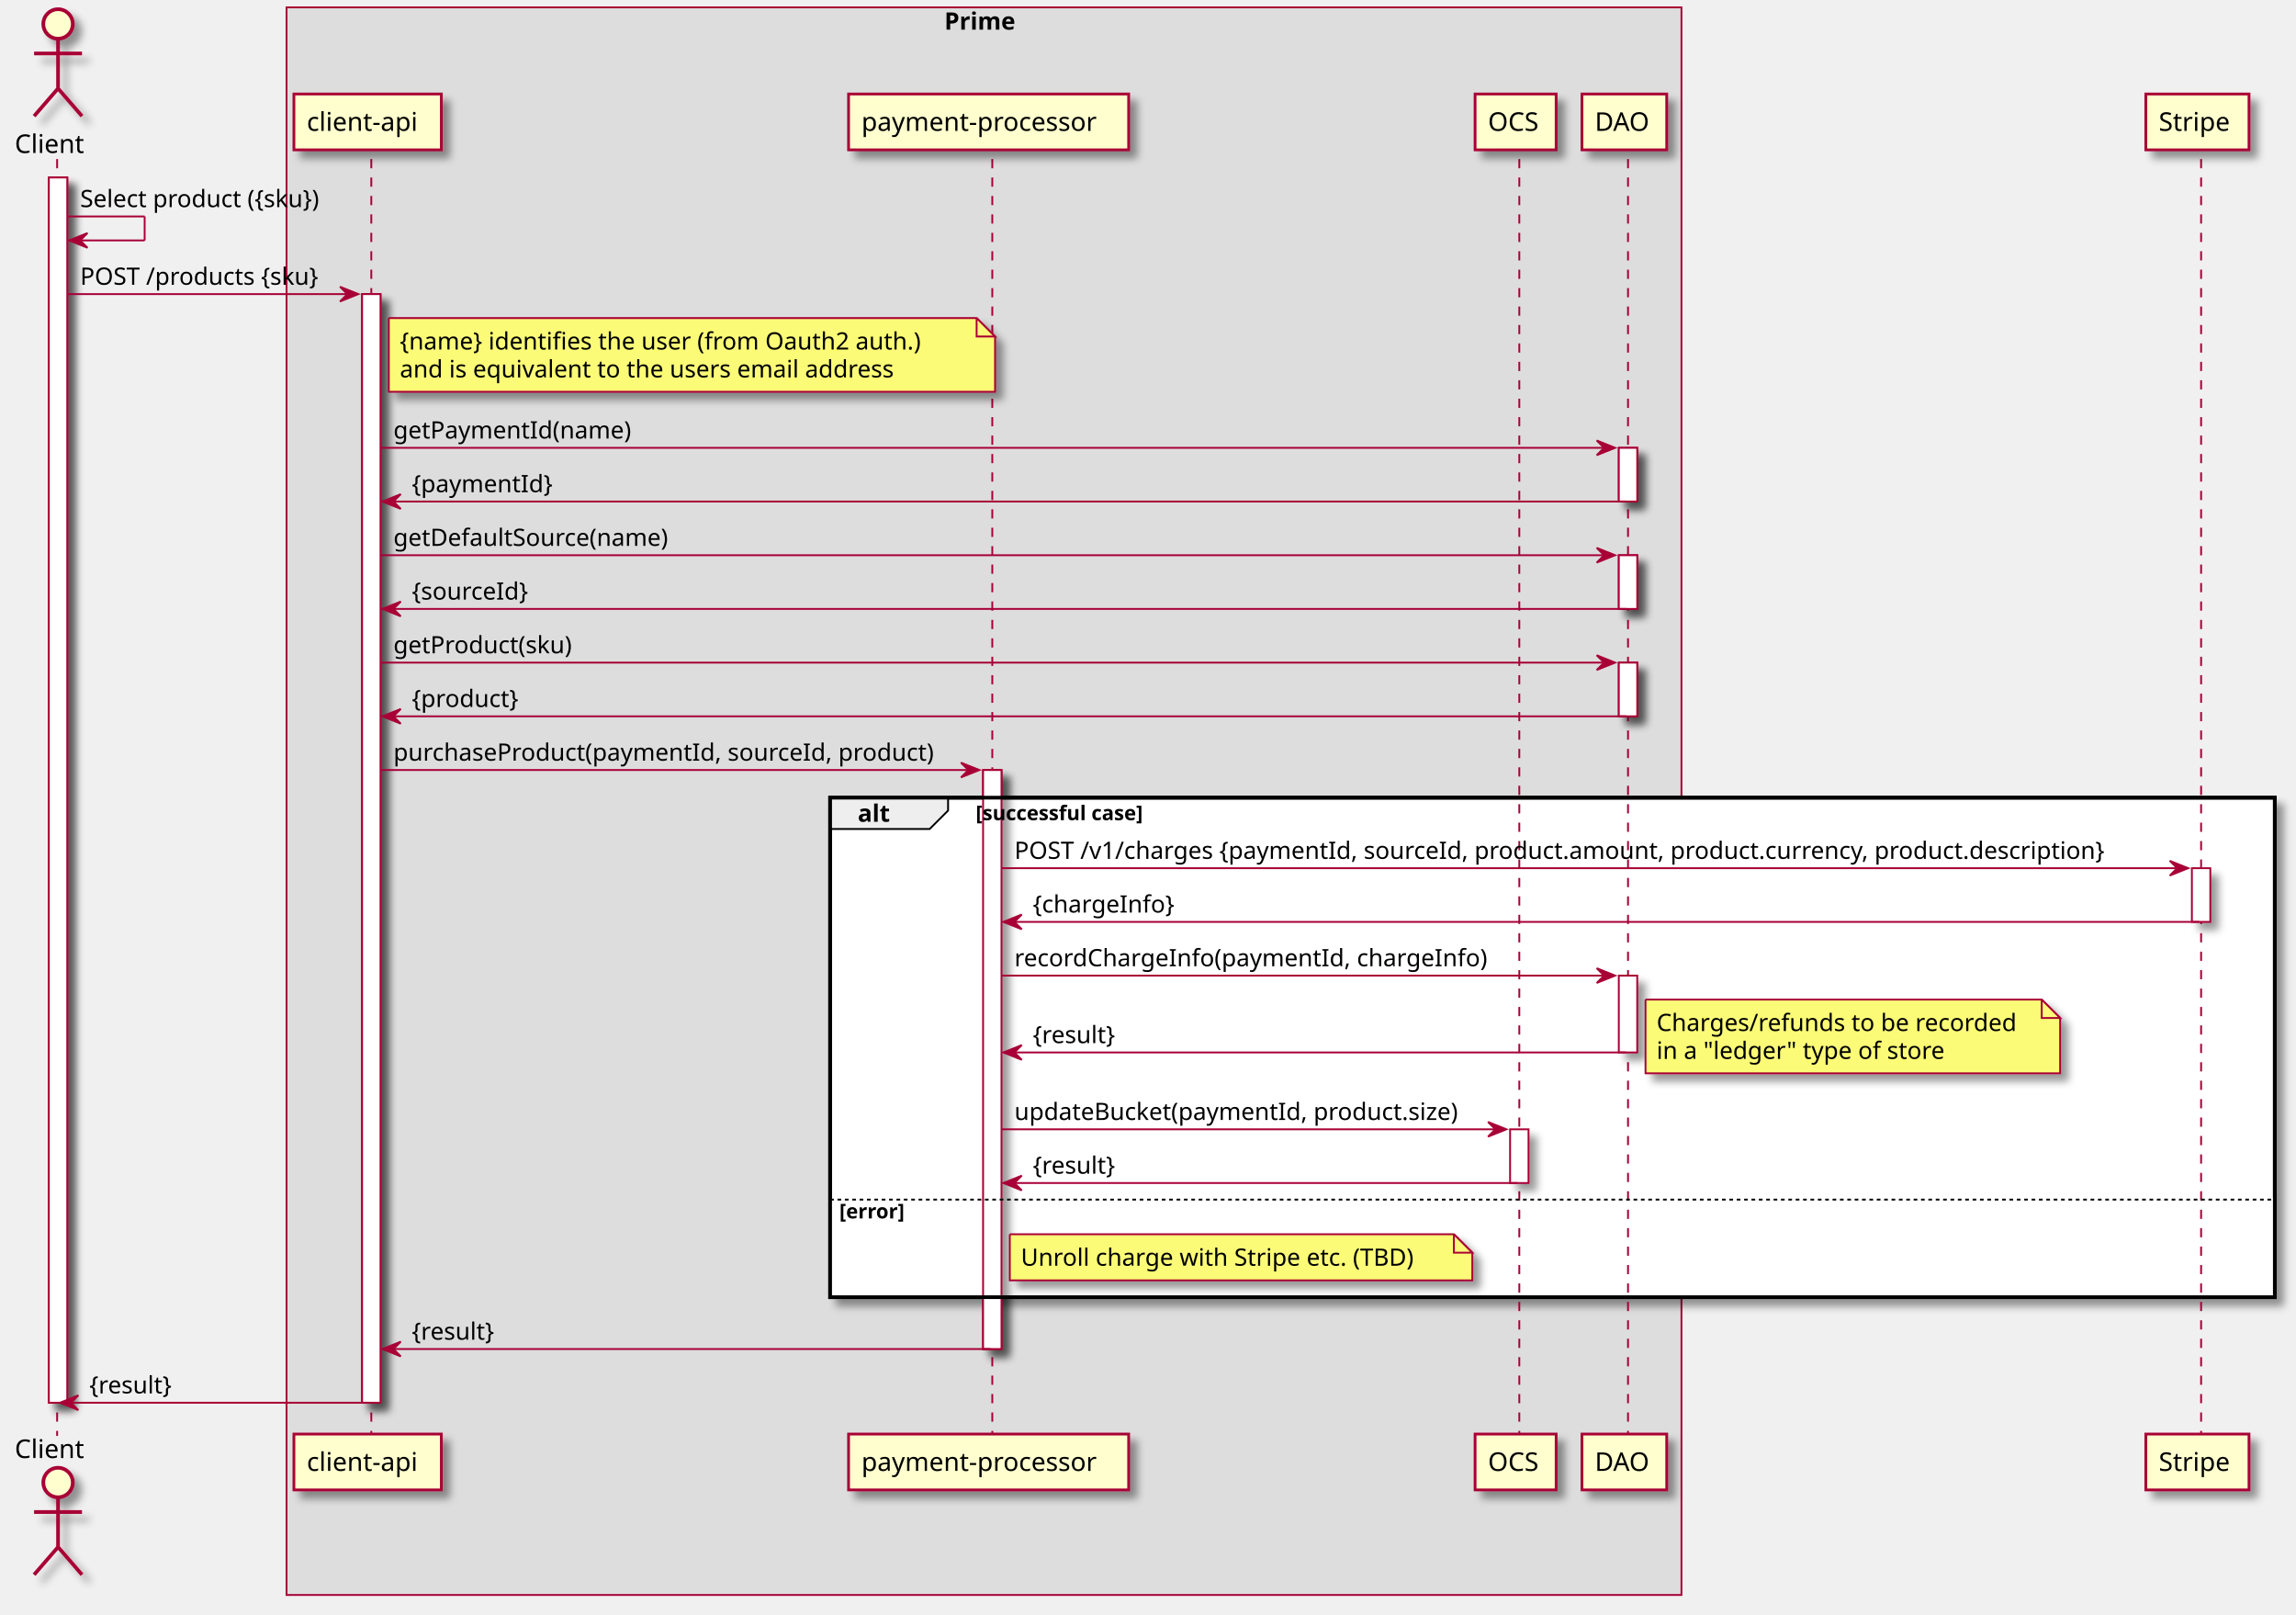
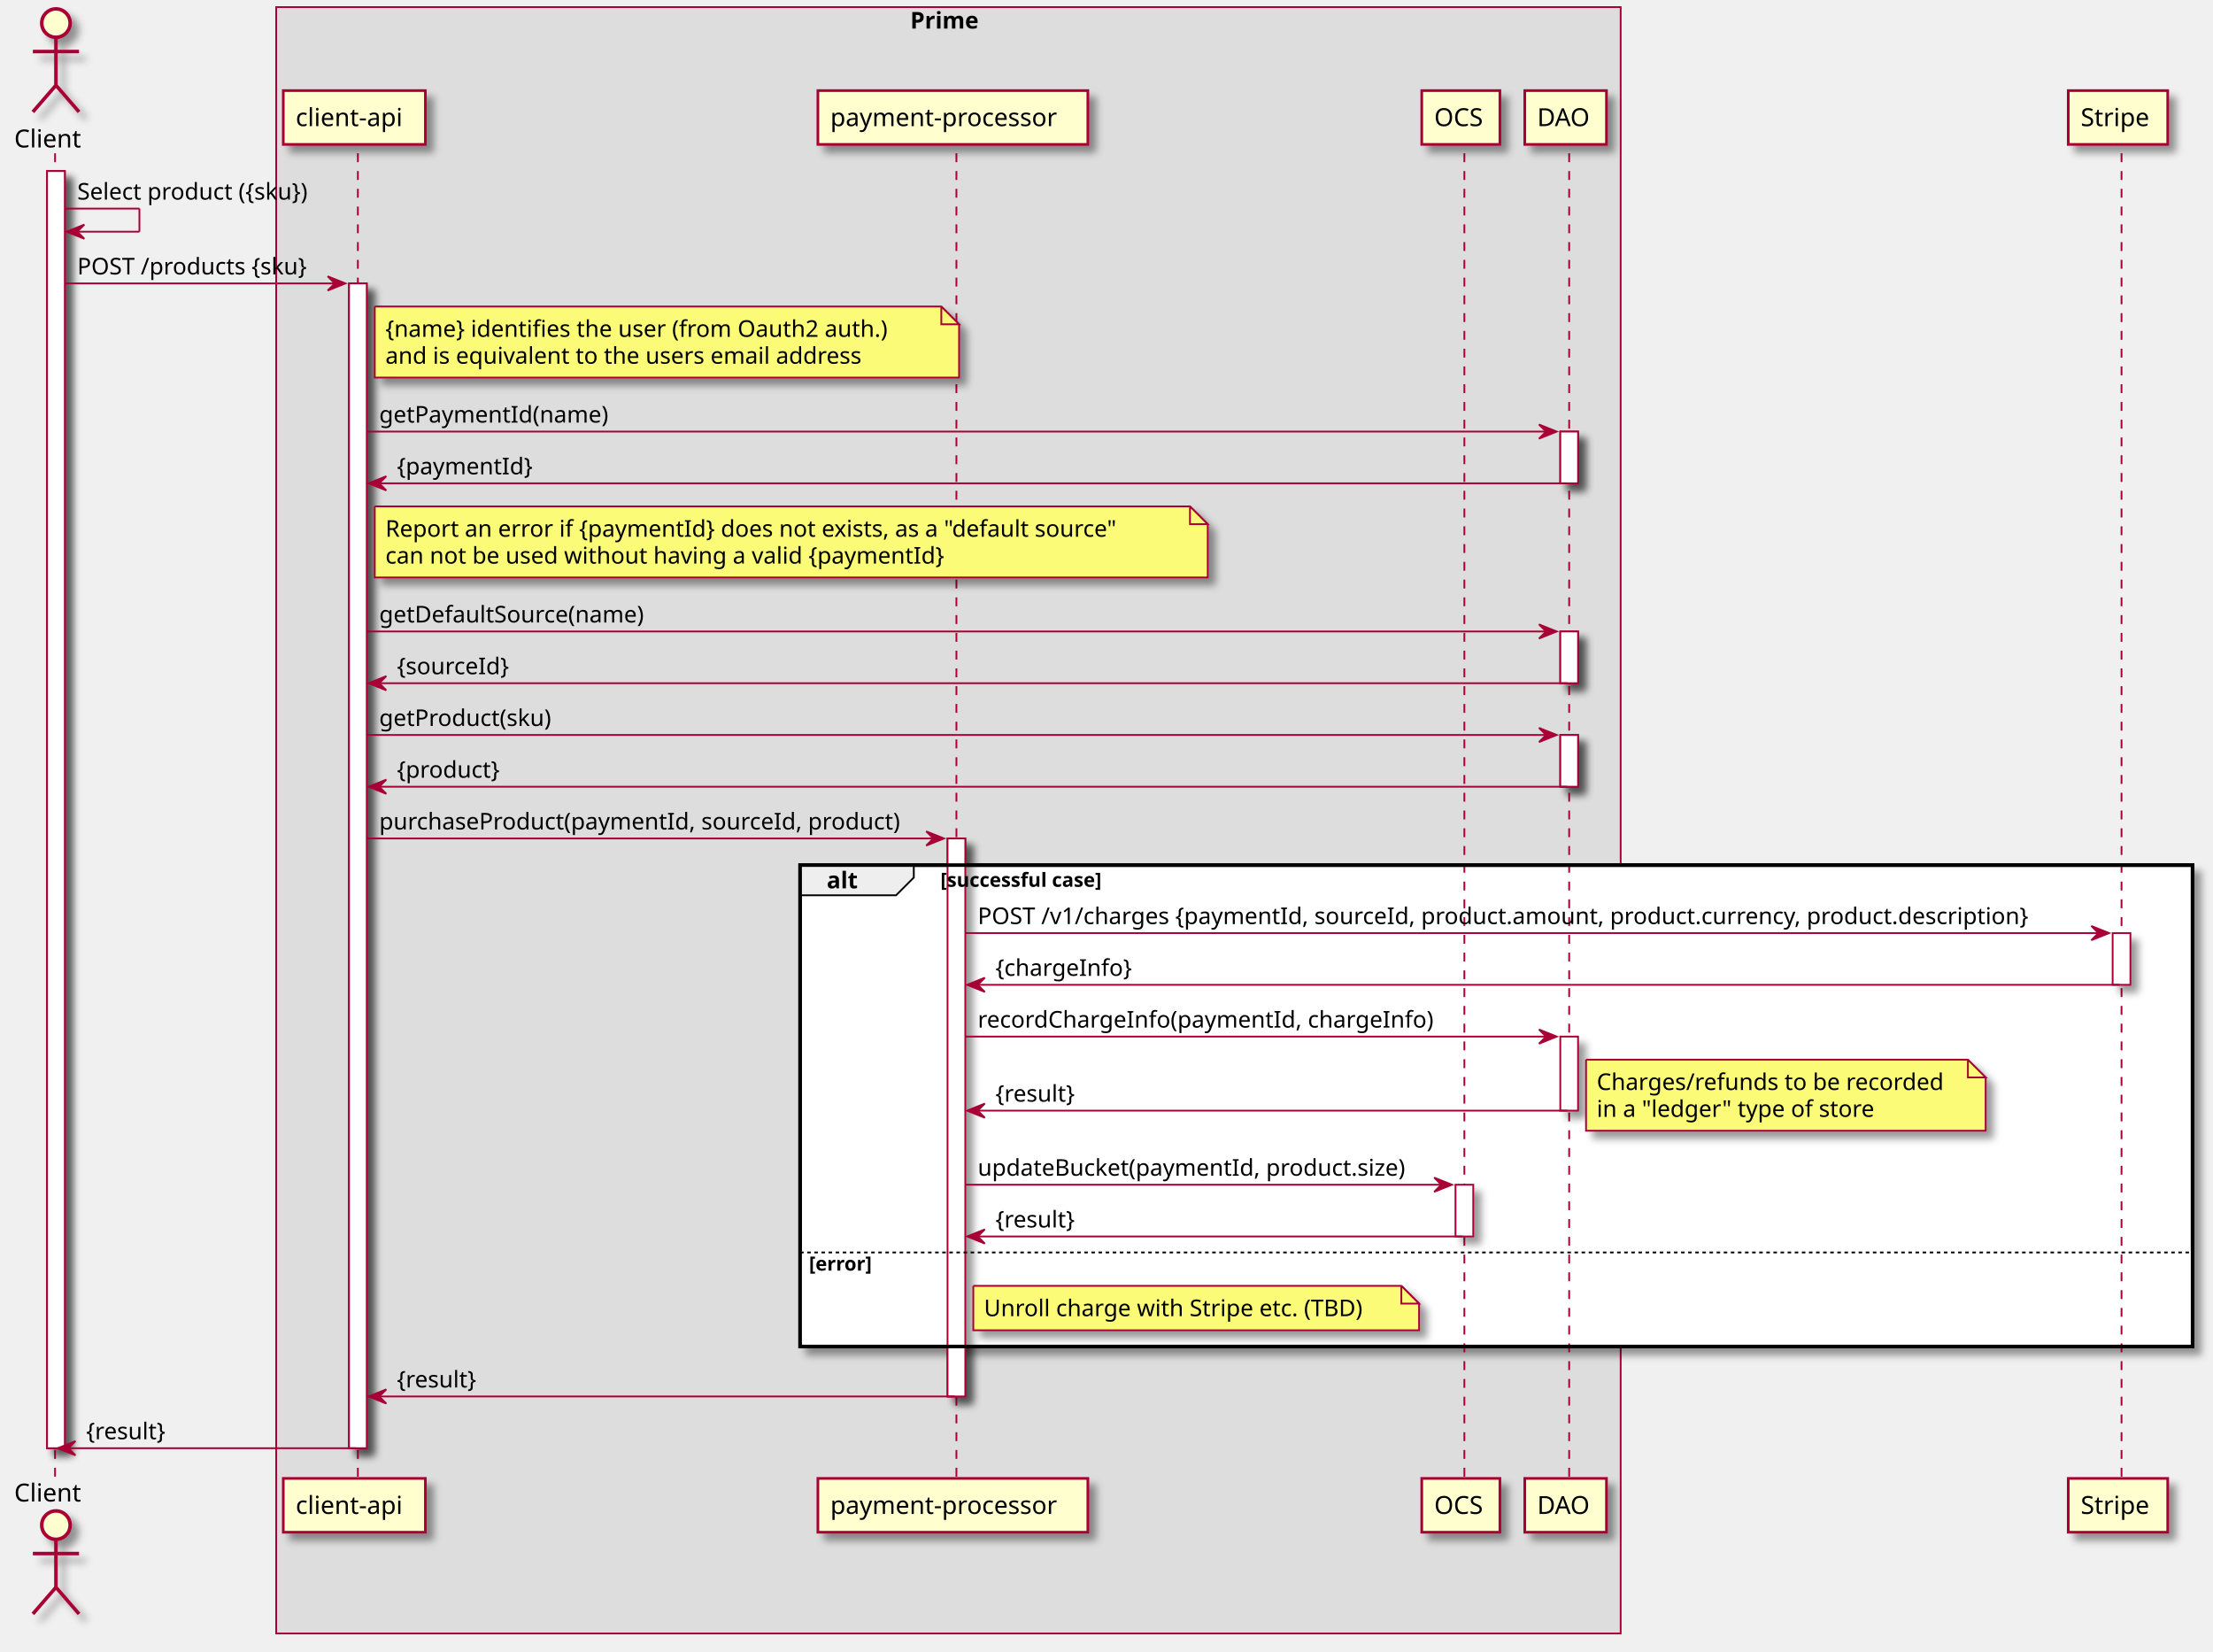
- <svg xmlns="http://www.w3.org/2000/svg" contentScriptType="application/ecmascript" contentStyleType="text/css" height="876px" preserveAspectRatio="none" style="width:1246px;height:876px;" version="1.1" viewBox="0 0 1246 876" width="1246px" zoomAndPan="magnify">
+ <svg xmlns="http://www.w3.org/2000/svg" contentScriptType="application/ecmascript" contentStyleType="text/css" height="930px" preserveAspectRatio="none" style="width:1246px;height:930px;" version="1.1" viewBox="0 0 1246 930" width="1246px" zoomAndPan="magnify">
  <defs>
-     <filter height="300%" id="f1mnnclrp6bqx1" width="300%" x="-1" y="-1">
+     <filter height="300%" id="f146e7nywmc2wu" width="300%" x="-1" y="-1">
      <feGaussianBlur result="blurOut" stdDeviation="2.0" />
      <feColorMatrix in="blurOut" result="blurOut2" type="matrix" values="0 0 0 0 0 0 0 0 0 0 0 0 0 0 0 0 0 0 .4 0" />
      <feOffset dx="4.0" dy="4.0" in="blurOut2" result="blurOut3" />
      <feBlend in="SourceGraphic" in2="blurOut3" mode="normal" />
    </filter>
  </defs>
  <g>
-     <rect fill="#DDDDDD" height="861.32" style="stroke: #A80036; stroke-width: 1.0;" width="757" x="155.5" y="4" />
+     <rect fill="#DDDDDD" height="915.586" style="stroke: #A80036; stroke-width: 1.0;" width="757" x="155.5" y="4" />
    <text fill="#000000" font-family="sans-serif" font-size="13" font-weight="bold" lengthAdjust="spacingAndGlyphs" textLength="43" x="512.5" y="16.067">Prime</text>
-     <rect fill="#FFFFFF" filter="url(#f1mnnclrp6bqx1)" height="664.727" style="stroke: #A80036; stroke-width: 1.0;" width="10" x="26.5" y="96.297" />
-     <rect fill="#FFFFFF" filter="url(#f1mnnclrp6bqx1)" height="601.461" style="stroke: #A80036; stroke-width: 1.0;" width="10" x="196.5" y="159.562" />
-     <rect fill="#FFFFFF" filter="url(#f1mnnclrp6bqx1)" height="314.133" style="stroke: #A80036; stroke-width: 1.0;" width="10" x="533.5" y="417.758" />
-     <rect fill="#FFFFFF" filter="url(#f1mnnclrp6bqx1)" height="29.133" style="stroke: #A80036; stroke-width: 1.0;" width="10" x="819.5" y="612.688" />
-     <rect fill="#FFFFFF" filter="url(#f1mnnclrp6bqx1)" height="29.133" style="stroke: #A80036; stroke-width: 1.0;" width="10" x="878.5" y="242.961" />
-     <rect fill="#FFFFFF" filter="url(#f1mnnclrp6bqx1)" height="29.133" style="stroke: #A80036; stroke-width: 1.0;" width="10" x="878.5" y="301.227" />
-     <rect fill="#FFFFFF" filter="url(#f1mnnclrp6bqx1)" height="29.133" style="stroke: #A80036; stroke-width: 1.0;" width="10" x="878.5" y="359.492" />
-     <rect fill="#FFFFFF" filter="url(#f1mnnclrp6bqx1)" height="41.699" style="stroke: #A80036; stroke-width: 1.0;" width="10" x="878.5" y="529.289" />
-     <rect fill="#FFFFFF" filter="url(#f1mnnclrp6bqx1)" height="29.133" style="stroke: #A80036; stroke-width: 1.0;" width="10" x="1189.5" y="471.023" />
-     <rect fill="#FFFFFF" filter="url(#f1mnnclrp6bqx1)" height="271" style="stroke: #000000; stroke-width: 2.0;" width="784" x="450.5" y="432.758" />
-     <rect fill="#FFFFFF" height="53.938" style="stroke: none; stroke-width: 1.0;" width="784" x="450.5" y="649.82" />
-     <line style="stroke: #A80036; stroke-width: 1.0; stroke-dasharray: 5.0,5.0;" x1="31" x2="31" y1="86.297" y2="779.023" />
-     <line style="stroke: #A80036; stroke-width: 1.0; stroke-dasharray: 5.0,5.0;" x1="201.5" x2="201.5" y1="86.297" y2="779.023" />
-     <line style="stroke: #A80036; stroke-width: 1.0; stroke-dasharray: 5.0,5.0;" x1="538.5" x2="538.5" y1="86.297" y2="779.023" />
-     <line style="stroke: #A80036; stroke-width: 1.0; stroke-dasharray: 5.0,5.0;" x1="824.5" x2="824.5" y1="86.297" y2="779.023" />
-     <line style="stroke: #A80036; stroke-width: 1.0; stroke-dasharray: 5.0,5.0;" x1="883.5" x2="883.5" y1="86.297" y2="779.023" />
-     <line style="stroke: #A80036; stroke-width: 1.0; stroke-dasharray: 5.0,5.0;" x1="1194.5" x2="1194.5" y1="86.297" y2="779.023" />
+     <rect fill="#FFFFFF" filter="url(#f146e7nywmc2wu)" height="718.992" style="stroke: #A80036; stroke-width: 1.0;" width="10" x="26.5" y="96.297" />
+     <rect fill="#FFFFFF" filter="url(#f146e7nywmc2wu)" height="655.727" style="stroke: #A80036; stroke-width: 1.0;" width="10" x="196.5" y="159.562" />
+     <rect fill="#FFFFFF" filter="url(#f146e7nywmc2wu)" height="314.133" style="stroke: #A80036; stroke-width: 1.0;" width="10" x="533.5" y="472.023" />
+     <rect fill="#FFFFFF" filter="url(#f146e7nywmc2wu)" height="29.133" style="stroke: #A80036; stroke-width: 1.0;" width="10" x="819.5" y="666.953" />
+     <rect fill="#FFFFFF" filter="url(#f146e7nywmc2wu)" height="29.133" style="stroke: #A80036; stroke-width: 1.0;" width="10" x="878.5" y="242.961" />
+     <rect fill="#FFFFFF" filter="url(#f146e7nywmc2wu)" height="29.133" style="stroke: #A80036; stroke-width: 1.0;" width="10" x="878.5" y="355.492" />
+     <rect fill="#FFFFFF" filter="url(#f146e7nywmc2wu)" height="29.133" style="stroke: #A80036; stroke-width: 1.0;" width="10" x="878.5" y="413.758" />
+     <rect fill="#FFFFFF" filter="url(#f146e7nywmc2wu)" height="41.699" style="stroke: #A80036; stroke-width: 1.0;" width="10" x="878.5" y="583.555" />
+     <rect fill="#FFFFFF" filter="url(#f146e7nywmc2wu)" height="29.133" style="stroke: #A80036; stroke-width: 1.0;" width="10" x="1189.5" y="525.289" />
+     <rect fill="#FFFFFF" filter="url(#f146e7nywmc2wu)" height="271" style="stroke: #000000; stroke-width: 2.0;" width="784" x="450.5" y="487.023" />
+     <rect fill="#FFFFFF" height="53.938" style="stroke: none; stroke-width: 1.0;" width="784" x="450.5" y="704.086" />
+     <line style="stroke: #A80036; stroke-width: 1.0; stroke-dasharray: 5.0,5.0;" x1="31" x2="31" y1="86.297" y2="833.289" />
+     <line style="stroke: #A80036; stroke-width: 1.0; stroke-dasharray: 5.0,5.0;" x1="201.5" x2="201.5" y1="86.297" y2="833.289" />
+     <line style="stroke: #A80036; stroke-width: 1.0; stroke-dasharray: 5.0,5.0;" x1="538.5" x2="538.5" y1="86.297" y2="833.289" />
+     <line style="stroke: #A80036; stroke-width: 1.0; stroke-dasharray: 5.0,5.0;" x1="824.5" x2="824.5" y1="86.297" y2="833.289" />
+     <line style="stroke: #A80036; stroke-width: 1.0; stroke-dasharray: 5.0,5.0;" x1="883.5" x2="883.5" y1="86.297" y2="833.289" />
+     <line style="stroke: #A80036; stroke-width: 1.0; stroke-dasharray: 5.0,5.0;" x1="1194.5" x2="1194.5" y1="86.297" y2="833.289" />
    <text fill="#000000" font-family="sans-serif" font-size="14" lengthAdjust="spacingAndGlyphs" textLength="41" x="8" y="82.995">Client</text>
-     <ellipse cx="31.5" cy="13" fill="#FEFECE" filter="url(#f1mnnclrp6bqx1)" rx="8" ry="8" style="stroke: #A80036; stroke-width: 2.0;" />
-     <path d="M31.5,21 L31.5,48 M18.5,29 L44.5,29 M31.5,48 L18.5,63 M31.5,48 L44.5,63 " fill="none" filter="url(#f1mnnclrp6bqx1)" style="stroke: #A80036; stroke-width: 2.0;" />
-     <text fill="#000000" font-family="sans-serif" font-size="14" lengthAdjust="spacingAndGlyphs" textLength="41" x="8" y="791.019">Client</text>
-     <ellipse cx="31.5" cy="804.32" fill="#FEFECE" filter="url(#f1mnnclrp6bqx1)" rx="8" ry="8" style="stroke: #A80036; stroke-width: 2.0;" />
-     <path d="M31.5,812.32 L31.5,839.32 M18.5,820.32 L44.5,820.32 M31.5,839.32 L18.5,854.32 M31.5,839.32 L44.5,854.32 " fill="none" filter="url(#f1mnnclrp6bqx1)" style="stroke: #A80036; stroke-width: 2.0;" />
-     <rect fill="#FEFECE" filter="url(#f1mnnclrp6bqx1)" height="30.297" style="stroke: #A80036; stroke-width: 1.5;" width="80" x="159.5" y="51" />
+     <ellipse cx="31.5" cy="13" fill="#FEFECE" filter="url(#f146e7nywmc2wu)" rx="8" ry="8" style="stroke: #A80036; stroke-width: 2.0;" />
+     <path d="M31.5,21 L31.5,48 M18.5,29 L44.5,29 M31.5,48 L18.5,63 M31.5,48 L44.5,63 " fill="none" filter="url(#f146e7nywmc2wu)" style="stroke: #A80036; stroke-width: 2.0;" />
+     <text fill="#000000" font-family="sans-serif" font-size="14" lengthAdjust="spacingAndGlyphs" textLength="41" x="8" y="845.284">Client</text>
+     <ellipse cx="31.5" cy="858.586" fill="#FEFECE" filter="url(#f146e7nywmc2wu)" rx="8" ry="8" style="stroke: #A80036; stroke-width: 2.0;" />
+     <path d="M31.5,866.586 L31.5,893.586 M18.5,874.586 L44.5,874.586 M31.5,893.586 L18.5,908.586 M31.5,893.586 L44.5,908.586 " fill="none" filter="url(#f146e7nywmc2wu)" style="stroke: #A80036; stroke-width: 2.0;" />
+     <rect fill="#FEFECE" filter="url(#f146e7nywmc2wu)" height="30.297" style="stroke: #A80036; stroke-width: 1.5;" width="80" x="159.5" y="51" />
    <text fill="#000000" font-family="sans-serif" font-size="14" lengthAdjust="spacingAndGlyphs" textLength="66" x="166.5" y="70.995">client-api</text>
-     <rect fill="#FEFECE" filter="url(#f1mnnclrp6bqx1)" height="30.297" style="stroke: #A80036; stroke-width: 1.5;" width="80" x="159.5" y="778.023" />
-     <text fill="#000000" font-family="sans-serif" font-size="14" lengthAdjust="spacingAndGlyphs" textLength="66" x="166.5" y="798.019">client-api</text>
-     <rect fill="#FEFECE" filter="url(#f1mnnclrp6bqx1)" height="30.297" style="stroke: #A80036; stroke-width: 1.5;" width="152" x="460.5" y="51" />
+     <rect fill="#FEFECE" filter="url(#f146e7nywmc2wu)" height="30.297" style="stroke: #A80036; stroke-width: 1.5;" width="80" x="159.5" y="832.289" />
+     <text fill="#000000" font-family="sans-serif" font-size="14" lengthAdjust="spacingAndGlyphs" textLength="66" x="166.5" y="852.284">client-api</text>
+     <rect fill="#FEFECE" filter="url(#f146e7nywmc2wu)" height="30.297" style="stroke: #A80036; stroke-width: 1.5;" width="152" x="460.5" y="51" />
    <text fill="#000000" font-family="sans-serif" font-size="14" lengthAdjust="spacingAndGlyphs" textLength="138" x="467.5" y="70.995">payment-processor</text>
-     <rect fill="#FEFECE" filter="url(#f1mnnclrp6bqx1)" height="30.297" style="stroke: #A80036; stroke-width: 1.5;" width="152" x="460.5" y="778.023" />
-     <text fill="#000000" font-family="sans-serif" font-size="14" lengthAdjust="spacingAndGlyphs" textLength="138" x="467.5" y="798.019">payment-processor</text>
-     <rect fill="#FEFECE" filter="url(#f1mnnclrp6bqx1)" height="30.297" style="stroke: #A80036; stroke-width: 1.5;" width="44" x="800.5" y="51" />
+     <rect fill="#FEFECE" filter="url(#f146e7nywmc2wu)" height="30.297" style="stroke: #A80036; stroke-width: 1.5;" width="152" x="460.5" y="832.289" />
+     <text fill="#000000" font-family="sans-serif" font-size="14" lengthAdjust="spacingAndGlyphs" textLength="138" x="467.5" y="852.284">payment-processor</text>
+     <rect fill="#FEFECE" filter="url(#f146e7nywmc2wu)" height="30.297" style="stroke: #A80036; stroke-width: 1.5;" width="44" x="800.5" y="51" />
    <text fill="#000000" font-family="sans-serif" font-size="14" lengthAdjust="spacingAndGlyphs" textLength="30" x="807.5" y="70.995">OCS</text>
-     <rect fill="#FEFECE" filter="url(#f1mnnclrp6bqx1)" height="30.297" style="stroke: #A80036; stroke-width: 1.5;" width="44" x="800.5" y="778.023" />
-     <text fill="#000000" font-family="sans-serif" font-size="14" lengthAdjust="spacingAndGlyphs" textLength="30" x="807.5" y="798.019">OCS</text>
-     <rect fill="#FEFECE" filter="url(#f1mnnclrp6bqx1)" height="30.297" style="stroke: #A80036; stroke-width: 1.5;" width="46" x="858.5" y="51" />
+     <rect fill="#FEFECE" filter="url(#f146e7nywmc2wu)" height="30.297" style="stroke: #A80036; stroke-width: 1.5;" width="44" x="800.5" y="832.289" />
+     <text fill="#000000" font-family="sans-serif" font-size="14" lengthAdjust="spacingAndGlyphs" textLength="30" x="807.5" y="852.284">OCS</text>
+     <rect fill="#FEFECE" filter="url(#f146e7nywmc2wu)" height="30.297" style="stroke: #A80036; stroke-width: 1.5;" width="46" x="858.5" y="51" />
    <text fill="#000000" font-family="sans-serif" font-size="14" lengthAdjust="spacingAndGlyphs" textLength="32" x="865.5" y="70.995">DAO</text>
-     <rect fill="#FEFECE" filter="url(#f1mnnclrp6bqx1)" height="30.297" style="stroke: #A80036; stroke-width: 1.5;" width="46" x="858.5" y="778.023" />
-     <text fill="#000000" font-family="sans-serif" font-size="14" lengthAdjust="spacingAndGlyphs" textLength="32" x="865.5" y="798.019">DAO</text>
-     <rect fill="#FEFECE" filter="url(#f1mnnclrp6bqx1)" height="30.297" style="stroke: #A80036; stroke-width: 1.5;" width="56" x="1164.5" y="51" />
+     <rect fill="#FEFECE" filter="url(#f146e7nywmc2wu)" height="30.297" style="stroke: #A80036; stroke-width: 1.5;" width="46" x="858.5" y="832.289" />
+     <text fill="#000000" font-family="sans-serif" font-size="14" lengthAdjust="spacingAndGlyphs" textLength="32" x="865.5" y="852.284">DAO</text>
+     <rect fill="#FEFECE" filter="url(#f146e7nywmc2wu)" height="30.297" style="stroke: #A80036; stroke-width: 1.5;" width="56" x="1164.5" y="51" />
    <text fill="#000000" font-family="sans-serif" font-size="14" lengthAdjust="spacingAndGlyphs" textLength="42" x="1171.5" y="70.995">Stripe</text>
-     <rect fill="#FEFECE" filter="url(#f1mnnclrp6bqx1)" height="30.297" style="stroke: #A80036; stroke-width: 1.5;" width="56" x="1164.5" y="778.023" />
-     <text fill="#000000" font-family="sans-serif" font-size="14" lengthAdjust="spacingAndGlyphs" textLength="42" x="1171.5" y="798.019">Stripe</text>
-     <rect fill="#FFFFFF" filter="url(#f1mnnclrp6bqx1)" height="664.727" style="stroke: #A80036; stroke-width: 1.0;" width="10" x="26.5" y="96.297" />
-     <rect fill="#FFFFFF" filter="url(#f1mnnclrp6bqx1)" height="601.461" style="stroke: #A80036; stroke-width: 1.0;" width="10" x="196.5" y="159.562" />
-     <rect fill="#FFFFFF" filter="url(#f1mnnclrp6bqx1)" height="314.133" style="stroke: #A80036; stroke-width: 1.0;" width="10" x="533.5" y="417.758" />
-     <rect fill="#FFFFFF" filter="url(#f1mnnclrp6bqx1)" height="29.133" style="stroke: #A80036; stroke-width: 1.0;" width="10" x="819.5" y="612.688" />
-     <rect fill="#FFFFFF" filter="url(#f1mnnclrp6bqx1)" height="29.133" style="stroke: #A80036; stroke-width: 1.0;" width="10" x="878.5" y="242.961" />
-     <rect fill="#FFFFFF" filter="url(#f1mnnclrp6bqx1)" height="29.133" style="stroke: #A80036; stroke-width: 1.0;" width="10" x="878.5" y="301.227" />
-     <rect fill="#FFFFFF" filter="url(#f1mnnclrp6bqx1)" height="29.133" style="stroke: #A80036; stroke-width: 1.0;" width="10" x="878.5" y="359.492" />
-     <rect fill="#FFFFFF" filter="url(#f1mnnclrp6bqx1)" height="41.699" style="stroke: #A80036; stroke-width: 1.0;" width="10" x="878.5" y="529.289" />
-     <rect fill="#FFFFFF" filter="url(#f1mnnclrp6bqx1)" height="29.133" style="stroke: #A80036; stroke-width: 1.0;" width="10" x="1189.5" y="471.023" />
+     <rect fill="#FEFECE" filter="url(#f146e7nywmc2wu)" height="30.297" style="stroke: #A80036; stroke-width: 1.5;" width="56" x="1164.5" y="832.289" />
+     <text fill="#000000" font-family="sans-serif" font-size="14" lengthAdjust="spacingAndGlyphs" textLength="42" x="1171.5" y="852.284">Stripe</text>
+     <rect fill="#FFFFFF" filter="url(#f146e7nywmc2wu)" height="718.992" style="stroke: #A80036; stroke-width: 1.0;" width="10" x="26.5" y="96.297" />
+     <rect fill="#FFFFFF" filter="url(#f146e7nywmc2wu)" height="655.727" style="stroke: #A80036; stroke-width: 1.0;" width="10" x="196.5" y="159.562" />
+     <rect fill="#FFFFFF" filter="url(#f146e7nywmc2wu)" height="314.133" style="stroke: #A80036; stroke-width: 1.0;" width="10" x="533.5" y="472.023" />
+     <rect fill="#FFFFFF" filter="url(#f146e7nywmc2wu)" height="29.133" style="stroke: #A80036; stroke-width: 1.0;" width="10" x="819.5" y="666.953" />
+     <rect fill="#FFFFFF" filter="url(#f146e7nywmc2wu)" height="29.133" style="stroke: #A80036; stroke-width: 1.0;" width="10" x="878.5" y="242.961" />
+     <rect fill="#FFFFFF" filter="url(#f146e7nywmc2wu)" height="29.133" style="stroke: #A80036; stroke-width: 1.0;" width="10" x="878.5" y="355.492" />
+     <rect fill="#FFFFFF" filter="url(#f146e7nywmc2wu)" height="29.133" style="stroke: #A80036; stroke-width: 1.0;" width="10" x="878.5" y="413.758" />
+     <rect fill="#FFFFFF" filter="url(#f146e7nywmc2wu)" height="41.699" style="stroke: #A80036; stroke-width: 1.0;" width="10" x="878.5" y="583.555" />
+     <rect fill="#FFFFFF" filter="url(#f146e7nywmc2wu)" height="29.133" style="stroke: #A80036; stroke-width: 1.0;" width="10" x="1189.5" y="525.289" />
    <line style="stroke: #A80036; stroke-width: 1.0;" x1="36.5" x2="78.5" y1="117.43" y2="117.43" />
    <line style="stroke: #A80036; stroke-width: 1.0;" x1="78.5" x2="78.5" y1="117.43" y2="130.43" />
    <line style="stroke: #A80036; stroke-width: 1.0;" x1="37.5" x2="78.5" y1="130.43" y2="130.43" />
    <polygon fill="#A80036" points="47.5,126.43,37.5,130.43,47.5,134.43,43.5,130.43" style="stroke: #A80036; stroke-width: 1.0;" />
    <text fill="#000000" font-family="sans-serif" font-size="13" lengthAdjust="spacingAndGlyphs" textLength="146" x="43.5" y="112.364">Select product ({sku})</text>
    <polygon fill="#A80036" points="184.5,155.562,194.5,159.562,184.5,163.562,188.5,159.562" style="stroke: #A80036; stroke-width: 1.0;" />
    <line style="stroke: #A80036; stroke-width: 1.0;" x1="36.5" x2="190.5" y1="159.562" y2="159.562" />
    <text fill="#000000" font-family="sans-serif" font-size="13" lengthAdjust="spacingAndGlyphs" textLength="141" x="43.5" y="154.497">POST /products {sku}</text>
-     <path d="M211,172.562 L211,212.562 L540,212.562 L540,182.562 L530,172.562 L211,172.562 " fill="#FBFB77" filter="url(#f1mnnclrp6bqx1)" style="stroke: #A80036; stroke-width: 1.0;" />
+     <path d="M211,172.562 L211,212.562 L540,212.562 L540,182.562 L530,172.562 L211,172.562 " fill="#FBFB77" filter="url(#f146e7nywmc2wu)" style="stroke: #A80036; stroke-width: 1.0;" />
    <path d="M530,172.562 L530,182.562 L540,182.562 L530,172.562 " fill="#FBFB77" style="stroke: #A80036; stroke-width: 1.0;" />
    <text fill="#000000" font-family="sans-serif" font-size="13" lengthAdjust="spacingAndGlyphs" textLength="308" x="217" y="189.629">{name} identifies the user (from Oauth2 auth.)</text>
    <text fill="#000000" font-family="sans-serif" font-size="13" lengthAdjust="spacingAndGlyphs" textLength="289" x="217" y="204.762">and is equivalent to the users email address</text>
    <polygon fill="#A80036" points="866.5,238.961,876.5,242.961,866.5,246.961,870.5,242.961" style="stroke: #A80036; stroke-width: 1.0;" />
    <line style="stroke: #A80036; stroke-width: 1.0;" x1="206.5" x2="872.5" y1="242.961" y2="242.961" />
    <text fill="#000000" font-family="sans-serif" font-size="13" lengthAdjust="spacingAndGlyphs" textLength="138" x="213.5" y="237.895">getPaymentId(name)</text>
    <polygon fill="#A80036" points="217.5,268.094,207.5,272.094,217.5,276.094,213.5,272.094" style="stroke: #A80036; stroke-width: 1.0;" />
    <line style="stroke: #A80036; stroke-width: 1.0;" x1="211.5" x2="882.5" y1="272.094" y2="272.094" />
    <text fill="#000000" font-family="sans-serif" font-size="13" lengthAdjust="spacingAndGlyphs" textLength="86" x="223.5" y="267.028">{paymentId}</text>
-     <polygon fill="#A80036" points="866.5,297.227,876.5,301.227,866.5,305.227,870.5,301.227" style="stroke: #A80036; stroke-width: 1.0;" />
-     <line style="stroke: #A80036; stroke-width: 1.0;" x1="206.5" x2="872.5" y1="301.227" y2="301.227" />
-     <text fill="#000000" font-family="sans-serif" font-size="13" lengthAdjust="spacingAndGlyphs" textLength="160" x="213.5" y="296.161">getDefaultSource(name)</text>
-     <polygon fill="#A80036" points="217.5,326.359,207.5,330.359,217.5,334.359,213.5,330.359" style="stroke: #A80036; stroke-width: 1.0;" />
-     <line style="stroke: #A80036; stroke-width: 1.0;" x1="211.5" x2="882.5" y1="330.359" y2="330.359" />
-     <text fill="#000000" font-family="sans-serif" font-size="13" lengthAdjust="spacingAndGlyphs" textLength="71" x="223.5" y="325.293">{sourceId}</text>
-     <polygon fill="#A80036" points="866.5,355.492,876.5,359.492,866.5,363.492,870.5,359.492" style="stroke: #A80036; stroke-width: 1.0;" />
-     <line style="stroke: #A80036; stroke-width: 1.0;" x1="206.5" x2="872.5" y1="359.492" y2="359.492" />
-     <text fill="#000000" font-family="sans-serif" font-size="13" lengthAdjust="spacingAndGlyphs" textLength="103" x="213.5" y="354.426">getProduct(sku)</text>
-     <polygon fill="#A80036" points="217.5,384.625,207.5,388.625,217.5,392.625,213.5,388.625" style="stroke: #A80036; stroke-width: 1.0;" />
-     <line style="stroke: #A80036; stroke-width: 1.0;" x1="211.5" x2="882.5" y1="388.625" y2="388.625" />
-     <text fill="#000000" font-family="sans-serif" font-size="13" lengthAdjust="spacingAndGlyphs" textLength="65" x="223.5" y="383.559">{product}</text>
-     <polygon fill="#A80036" points="521.5,413.758,531.5,417.758,521.5,421.758,525.5,417.758" style="stroke: #A80036; stroke-width: 1.0;" />
-     <line style="stroke: #A80036; stroke-width: 1.0;" x1="206.5" x2="527.5" y1="417.758" y2="417.758" />
-     <text fill="#000000" font-family="sans-serif" font-size="13" lengthAdjust="spacingAndGlyphs" textLength="308" x="213.5" y="412.692">purchaseProduct(paymentId, sourceId, product)</text>
-     <path d="M450.5,432.758 L514.5,432.758 L514.5,439.758 L504.5,449.758 L450.5,449.758 L450.5,432.758 " fill="#EEEEEE" style="stroke: #000000; stroke-width: 1.0;" />
-     <rect fill="none" height="271" style="stroke: #000000; stroke-width: 2.0;" width="784" x="450.5" y="432.758" />
-     <text fill="#000000" font-family="sans-serif" font-size="13" font-weight="bold" lengthAdjust="spacingAndGlyphs" textLength="19" x="465.5" y="445.825">alt</text>
-     <text fill="#000000" font-family="sans-serif" font-size="11" font-weight="bold" lengthAdjust="spacingAndGlyphs" textLength="109" x="529.5" y="444.968">[successful case]</text>
-     <polygon fill="#A80036" points="1177.5,467.023,1187.5,471.023,1177.5,475.023,1181.5,471.023" style="stroke: #A80036; stroke-width: 1.0;" />
-     <line style="stroke: #A80036; stroke-width: 1.0;" x1="543.5" x2="1183.5" y1="471.023" y2="471.023" />
-     <text fill="#000000" font-family="sans-serif" font-size="13" lengthAdjust="spacingAndGlyphs" textLength="627" x="550.5" y="465.957">POST /v1/charges {paymentId, sourceId, product.amount, product.currency, product.description}</text>
-     <polygon fill="#A80036" points="554.5,496.156,544.5,500.156,554.5,504.156,550.5,500.156" style="stroke: #A80036; stroke-width: 1.0;" />
-     <line style="stroke: #A80036; stroke-width: 1.0;" x1="548.5" x2="1193.5" y1="500.156" y2="500.156" />
-     <text fill="#000000" font-family="sans-serif" font-size="13" lengthAdjust="spacingAndGlyphs" textLength="85" x="560.5" y="495.09">{chargeInfo}</text>
-     <polygon fill="#A80036" points="866.5,525.289,876.5,529.289,866.5,533.289,870.5,529.289" style="stroke: #A80036; stroke-width: 1.0;" />
-     <line style="stroke: #A80036; stroke-width: 1.0;" x1="543.5" x2="872.5" y1="529.289" y2="529.289" />
-     <text fill="#000000" font-family="sans-serif" font-size="13" lengthAdjust="spacingAndGlyphs" textLength="269" x="550.5" y="524.223">recordChargeInfo(paymentId, chargeInfo)</text>
-     <polygon fill="#A80036" points="554.5,566.988,544.5,570.988,554.5,574.988,550.5,570.988" style="stroke: #A80036; stroke-width: 1.0;" />
-     <line style="stroke: #A80036; stroke-width: 1.0;" x1="548.5" x2="882.5" y1="570.988" y2="570.988" />
-     <text fill="#000000" font-family="sans-serif" font-size="13" lengthAdjust="spacingAndGlyphs" textLength="53" x="560.5" y="565.922">{result}</text>
-     <path d="M893,542.289 L893,582.289 L1118,582.289 L1118,552.289 L1108,542.289 L893,542.289 " fill="#FBFB77" filter="url(#f1mnnclrp6bqx1)" style="stroke: #A80036; stroke-width: 1.0;" />
-     <path d="M1108,542.289 L1108,552.289 L1118,552.289 L1108,542.289 " fill="#FBFB77" style="stroke: #A80036; stroke-width: 1.0;" />
-     <text fill="#000000" font-family="sans-serif" font-size="13" lengthAdjust="spacingAndGlyphs" textLength="204" x="899" y="559.356">Charges/refunds to be recorded</text>
-     <text fill="#000000" font-family="sans-serif" font-size="13" lengthAdjust="spacingAndGlyphs" textLength="168" x="899" y="574.489">in a "ledger" type of store</text>
-     <polygon fill="#A80036" points="807.5,608.688,817.5,612.688,807.5,616.688,811.5,612.688" style="stroke: #A80036; stroke-width: 1.0;" />
-     <line style="stroke: #A80036; stroke-width: 1.0;" x1="543.5" x2="813.5" y1="612.688" y2="612.688" />
-     <text fill="#000000" font-family="sans-serif" font-size="13" lengthAdjust="spacingAndGlyphs" textLength="257" x="550.5" y="607.622">updateBucket(paymentId, product.size)</text>
-     <polygon fill="#A80036" points="554.5,637.82,544.5,641.82,554.5,645.82,550.5,641.82" style="stroke: #A80036; stroke-width: 1.0;" />
-     <line style="stroke: #A80036; stroke-width: 1.0;" x1="548.5" x2="823.5" y1="641.82" y2="641.82" />
-     <text fill="#000000" font-family="sans-serif" font-size="13" lengthAdjust="spacingAndGlyphs" textLength="53" x="560.5" y="636.754">{result}</text>
-     <line style="stroke: #000000; stroke-width: 1.0; stroke-dasharray: 2.0,2.0;" x1="450.5" x2="1234.5" y1="650.82" y2="650.82" />
-     <text fill="#000000" font-family="sans-serif" font-size="11" font-weight="bold" lengthAdjust="spacingAndGlyphs" textLength="40" x="455.5" y="661.031">[error]</text>
-     <path d="M548,669.625 L548,694.625 L799,694.625 L799,679.625 L789,669.625 L548,669.625 " fill="#FBFB77" filter="url(#f1mnnclrp6bqx1)" style="stroke: #A80036; stroke-width: 1.0;" />
-     <path d="M789,669.625 L789,679.625 L799,679.625 L789,669.625 " fill="#FBFB77" style="stroke: #A80036; stroke-width: 1.0;" />
-     <text fill="#000000" font-family="sans-serif" font-size="13" lengthAdjust="spacingAndGlyphs" textLength="230" x="554" y="686.692">Unroll charge with Stripe etc. (TBD)</text>
-     <polygon fill="#A80036" points="217.5,727.891,207.5,731.891,217.5,735.891,213.5,731.891" style="stroke: #A80036; stroke-width: 1.0;" />
-     <line style="stroke: #A80036; stroke-width: 1.0;" x1="211.5" x2="537.5" y1="731.891" y2="731.891" />
-     <text fill="#000000" font-family="sans-serif" font-size="13" lengthAdjust="spacingAndGlyphs" textLength="53" x="223.5" y="726.825">{result}</text>
-     <polygon fill="#A80036" points="42.5,757.023,32.5,761.023,42.5,765.023,38.5,761.023" style="stroke: #A80036; stroke-width: 1.0;" />
-     <line style="stroke: #A80036; stroke-width: 1.0;" x1="36.5" x2="200.5" y1="761.023" y2="761.023" />
-     <text fill="#000000" font-family="sans-serif" font-size="13" lengthAdjust="spacingAndGlyphs" textLength="53" x="48.5" y="755.957">{result}</text>
+     <path d="M211,285.094 L211,325.094 L680,325.094 L680,295.094 L670,285.094 L211,285.094 " fill="#FBFB77" filter="url(#f146e7nywmc2wu)" style="stroke: #A80036; stroke-width: 1.0;" />
+     <path d="M670,285.094 L670,295.094 L680,295.094 L670,285.094 " fill="#FBFB77" style="stroke: #A80036; stroke-width: 1.0;" />
+     <text fill="#000000" font-family="sans-serif" font-size="13" lengthAdjust="spacingAndGlyphs" textLength="448" x="217" y="302.161">Report an error if {paymentId} does not exists, as a "default source"</text>
+     <text fill="#000000" font-family="sans-serif" font-size="13" lengthAdjust="spacingAndGlyphs" textLength="342" x="217" y="317.293">can not be used without having a valid {paymentId}</text>
+     <polygon fill="#A80036" points="866.5,351.492,876.5,355.492,866.5,359.492,870.5,355.492" style="stroke: #A80036; stroke-width: 1.0;" />
+     <line style="stroke: #A80036; stroke-width: 1.0;" x1="206.5" x2="872.5" y1="355.492" y2="355.492" />
+     <text fill="#000000" font-family="sans-serif" font-size="13" lengthAdjust="spacingAndGlyphs" textLength="160" x="213.5" y="350.426">getDefaultSource(name)</text>
+     <polygon fill="#A80036" points="217.5,380.625,207.5,384.625,217.5,388.625,213.5,384.625" style="stroke: #A80036; stroke-width: 1.0;" />
+     <line style="stroke: #A80036; stroke-width: 1.0;" x1="211.5" x2="882.5" y1="384.625" y2="384.625" />
+     <text fill="#000000" font-family="sans-serif" font-size="13" lengthAdjust="spacingAndGlyphs" textLength="71" x="223.5" y="379.559">{sourceId}</text>
+     <polygon fill="#A80036" points="866.5,409.758,876.5,413.758,866.5,417.758,870.5,413.758" style="stroke: #A80036; stroke-width: 1.0;" />
+     <line style="stroke: #A80036; stroke-width: 1.0;" x1="206.5" x2="872.5" y1="413.758" y2="413.758" />
+     <text fill="#000000" font-family="sans-serif" font-size="13" lengthAdjust="spacingAndGlyphs" textLength="103" x="213.5" y="408.692">getProduct(sku)</text>
+     <polygon fill="#A80036" points="217.5,438.891,207.5,442.891,217.5,446.891,213.5,442.891" style="stroke: #A80036; stroke-width: 1.0;" />
+     <line style="stroke: #A80036; stroke-width: 1.0;" x1="211.5" x2="882.5" y1="442.891" y2="442.891" />
+     <text fill="#000000" font-family="sans-serif" font-size="13" lengthAdjust="spacingAndGlyphs" textLength="65" x="223.5" y="437.825">{product}</text>
+     <polygon fill="#A80036" points="521.5,468.023,531.5,472.023,521.5,476.023,525.5,472.023" style="stroke: #A80036; stroke-width: 1.0;" />
+     <line style="stroke: #A80036; stroke-width: 1.0;" x1="206.5" x2="527.5" y1="472.023" y2="472.023" />
+     <text fill="#000000" font-family="sans-serif" font-size="13" lengthAdjust="spacingAndGlyphs" textLength="308" x="213.5" y="466.957">purchaseProduct(paymentId, sourceId, product)</text>
+     <path d="M450.5,487.023 L514.5,487.023 L514.5,494.023 L504.5,504.023 L450.5,504.023 L450.5,487.023 " fill="#EEEEEE" style="stroke: #000000; stroke-width: 1.0;" />
+     <rect fill="none" height="271" style="stroke: #000000; stroke-width: 2.0;" width="784" x="450.5" y="487.023" />
+     <text fill="#000000" font-family="sans-serif" font-size="13" font-weight="bold" lengthAdjust="spacingAndGlyphs" textLength="19" x="465.5" y="500.09">alt</text>
+     <text fill="#000000" font-family="sans-serif" font-size="11" font-weight="bold" lengthAdjust="spacingAndGlyphs" textLength="109" x="529.5" y="499.234">[successful case]</text>
+     <polygon fill="#A80036" points="1177.5,521.289,1187.5,525.289,1177.5,529.289,1181.5,525.289" style="stroke: #A80036; stroke-width: 1.0;" />
+     <line style="stroke: #A80036; stroke-width: 1.0;" x1="543.5" x2="1183.5" y1="525.289" y2="525.289" />
+     <text fill="#000000" font-family="sans-serif" font-size="13" lengthAdjust="spacingAndGlyphs" textLength="627" x="550.5" y="520.223">POST /v1/charges {paymentId, sourceId, product.amount, product.currency, product.description}</text>
+     <polygon fill="#A80036" points="554.5,550.422,544.5,554.422,554.5,558.422,550.5,554.422" style="stroke: #A80036; stroke-width: 1.0;" />
+     <line style="stroke: #A80036; stroke-width: 1.0;" x1="548.5" x2="1193.5" y1="554.422" y2="554.422" />
+     <text fill="#000000" font-family="sans-serif" font-size="13" lengthAdjust="spacingAndGlyphs" textLength="85" x="560.5" y="549.356">{chargeInfo}</text>
+     <polygon fill="#A80036" points="866.5,579.555,876.5,583.555,866.5,587.555,870.5,583.555" style="stroke: #A80036; stroke-width: 1.0;" />
+     <line style="stroke: #A80036; stroke-width: 1.0;" x1="543.5" x2="872.5" y1="583.555" y2="583.555" />
+     <text fill="#000000" font-family="sans-serif" font-size="13" lengthAdjust="spacingAndGlyphs" textLength="269" x="550.5" y="578.489">recordChargeInfo(paymentId, chargeInfo)</text>
+     <polygon fill="#A80036" points="554.5,621.254,544.5,625.254,554.5,629.254,550.5,625.254" style="stroke: #A80036; stroke-width: 1.0;" />
+     <line style="stroke: #A80036; stroke-width: 1.0;" x1="548.5" x2="882.5" y1="625.254" y2="625.254" />
+     <text fill="#000000" font-family="sans-serif" font-size="13" lengthAdjust="spacingAndGlyphs" textLength="53" x="560.5" y="620.188">{result}</text>
+     <path d="M893,596.555 L893,636.555 L1118,636.555 L1118,606.555 L1108,596.555 L893,596.555 " fill="#FBFB77" filter="url(#f146e7nywmc2wu)" style="stroke: #A80036; stroke-width: 1.0;" />
+     <path d="M1108,596.555 L1108,606.555 L1118,606.555 L1108,596.555 " fill="#FBFB77" style="stroke: #A80036; stroke-width: 1.0;" />
+     <text fill="#000000" font-family="sans-serif" font-size="13" lengthAdjust="spacingAndGlyphs" textLength="204" x="899" y="613.622">Charges/refunds to be recorded</text>
+     <text fill="#000000" font-family="sans-serif" font-size="13" lengthAdjust="spacingAndGlyphs" textLength="168" x="899" y="628.754">in a "ledger" type of store</text>
+     <polygon fill="#A80036" points="807.5,662.953,817.5,666.953,807.5,670.953,811.5,666.953" style="stroke: #A80036; stroke-width: 1.0;" />
+     <line style="stroke: #A80036; stroke-width: 1.0;" x1="543.5" x2="813.5" y1="666.953" y2="666.953" />
+     <text fill="#000000" font-family="sans-serif" font-size="13" lengthAdjust="spacingAndGlyphs" textLength="257" x="550.5" y="661.887">updateBucket(paymentId, product.size)</text>
+     <polygon fill="#A80036" points="554.5,692.086,544.5,696.086,554.5,700.086,550.5,696.086" style="stroke: #A80036; stroke-width: 1.0;" />
+     <line style="stroke: #A80036; stroke-width: 1.0;" x1="548.5" x2="823.5" y1="696.086" y2="696.086" />
+     <text fill="#000000" font-family="sans-serif" font-size="13" lengthAdjust="spacingAndGlyphs" textLength="53" x="560.5" y="691.02">{result}</text>
+     <line style="stroke: #000000; stroke-width: 1.0; stroke-dasharray: 2.0,2.0;" x1="450.5" x2="1234.5" y1="705.086" y2="705.086" />
+     <text fill="#000000" font-family="sans-serif" font-size="11" font-weight="bold" lengthAdjust="spacingAndGlyphs" textLength="40" x="455.5" y="715.296">[error]</text>
+     <path d="M548,723.891 L548,748.891 L799,748.891 L799,733.891 L789,723.891 L548,723.891 " fill="#FBFB77" filter="url(#f146e7nywmc2wu)" style="stroke: #A80036; stroke-width: 1.0;" />
+     <path d="M789,723.891 L789,733.891 L799,733.891 L789,723.891 " fill="#FBFB77" style="stroke: #A80036; stroke-width: 1.0;" />
+     <text fill="#000000" font-family="sans-serif" font-size="13" lengthAdjust="spacingAndGlyphs" textLength="230" x="554" y="740.957">Unroll charge with Stripe etc. (TBD)</text>
+     <polygon fill="#A80036" points="217.5,782.156,207.5,786.156,217.5,790.156,213.5,786.156" style="stroke: #A80036; stroke-width: 1.0;" />
+     <line style="stroke: #A80036; stroke-width: 1.0;" x1="211.5" x2="537.5" y1="786.156" y2="786.156" />
+     <text fill="#000000" font-family="sans-serif" font-size="13" lengthAdjust="spacingAndGlyphs" textLength="53" x="223.5" y="781.09">{result}</text>
+     <polygon fill="#A80036" points="42.5,811.289,32.5,815.289,42.5,819.289,38.5,815.289" style="stroke: #A80036; stroke-width: 1.0;" />
+     <line style="stroke: #A80036; stroke-width: 1.0;" x1="36.5" x2="200.5" y1="815.289" y2="815.289" />
+     <text fill="#000000" font-family="sans-serif" font-size="13" lengthAdjust="spacingAndGlyphs" textLength="53" x="48.5" y="810.223">{result}</text>
  </g>
</svg>
